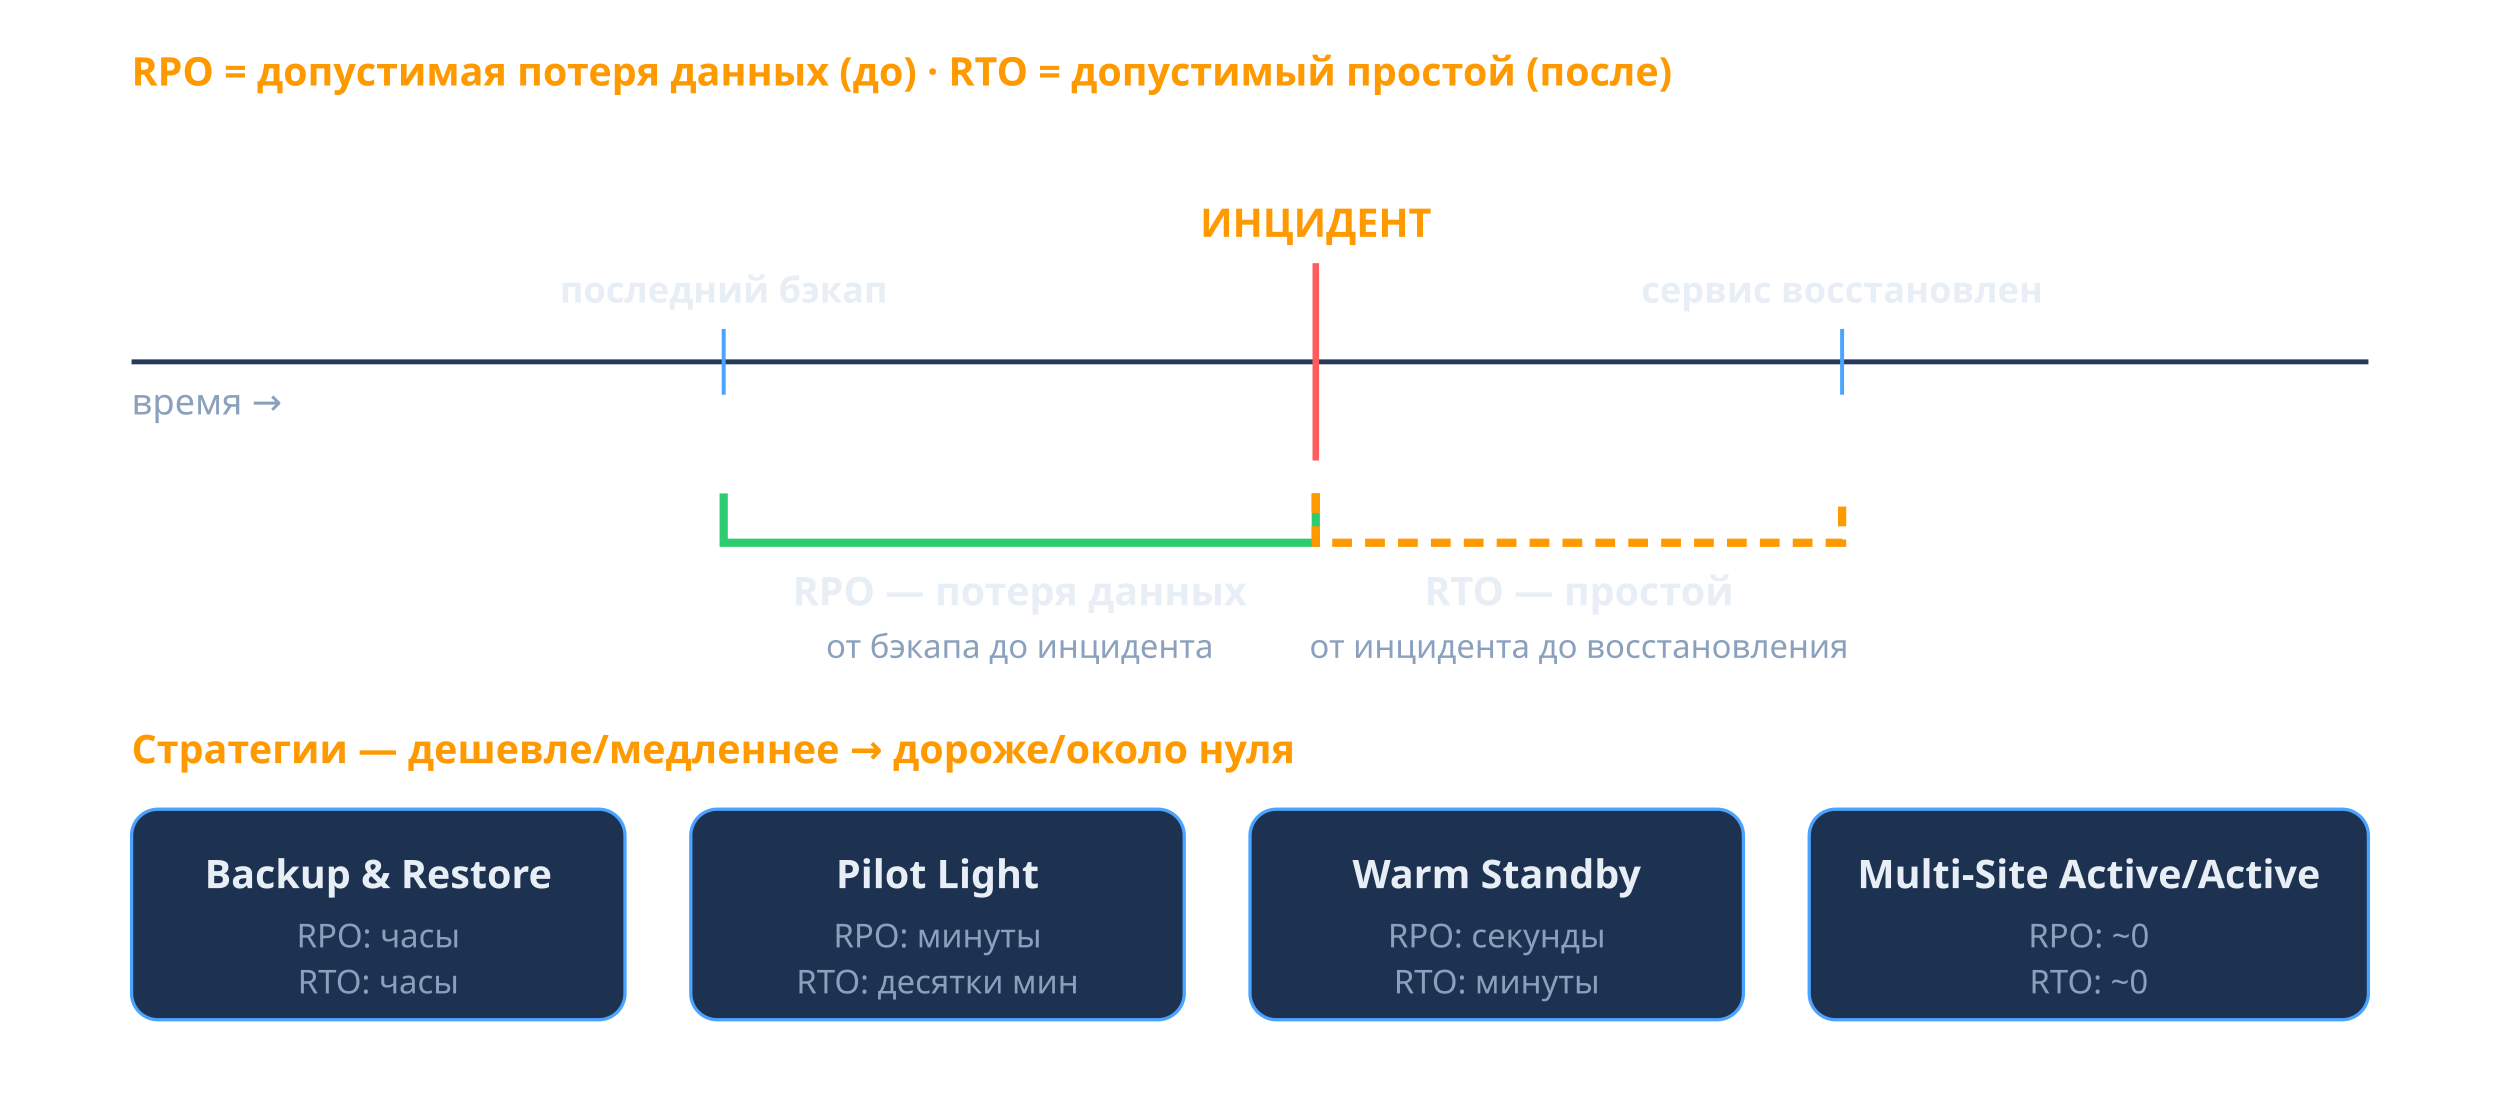
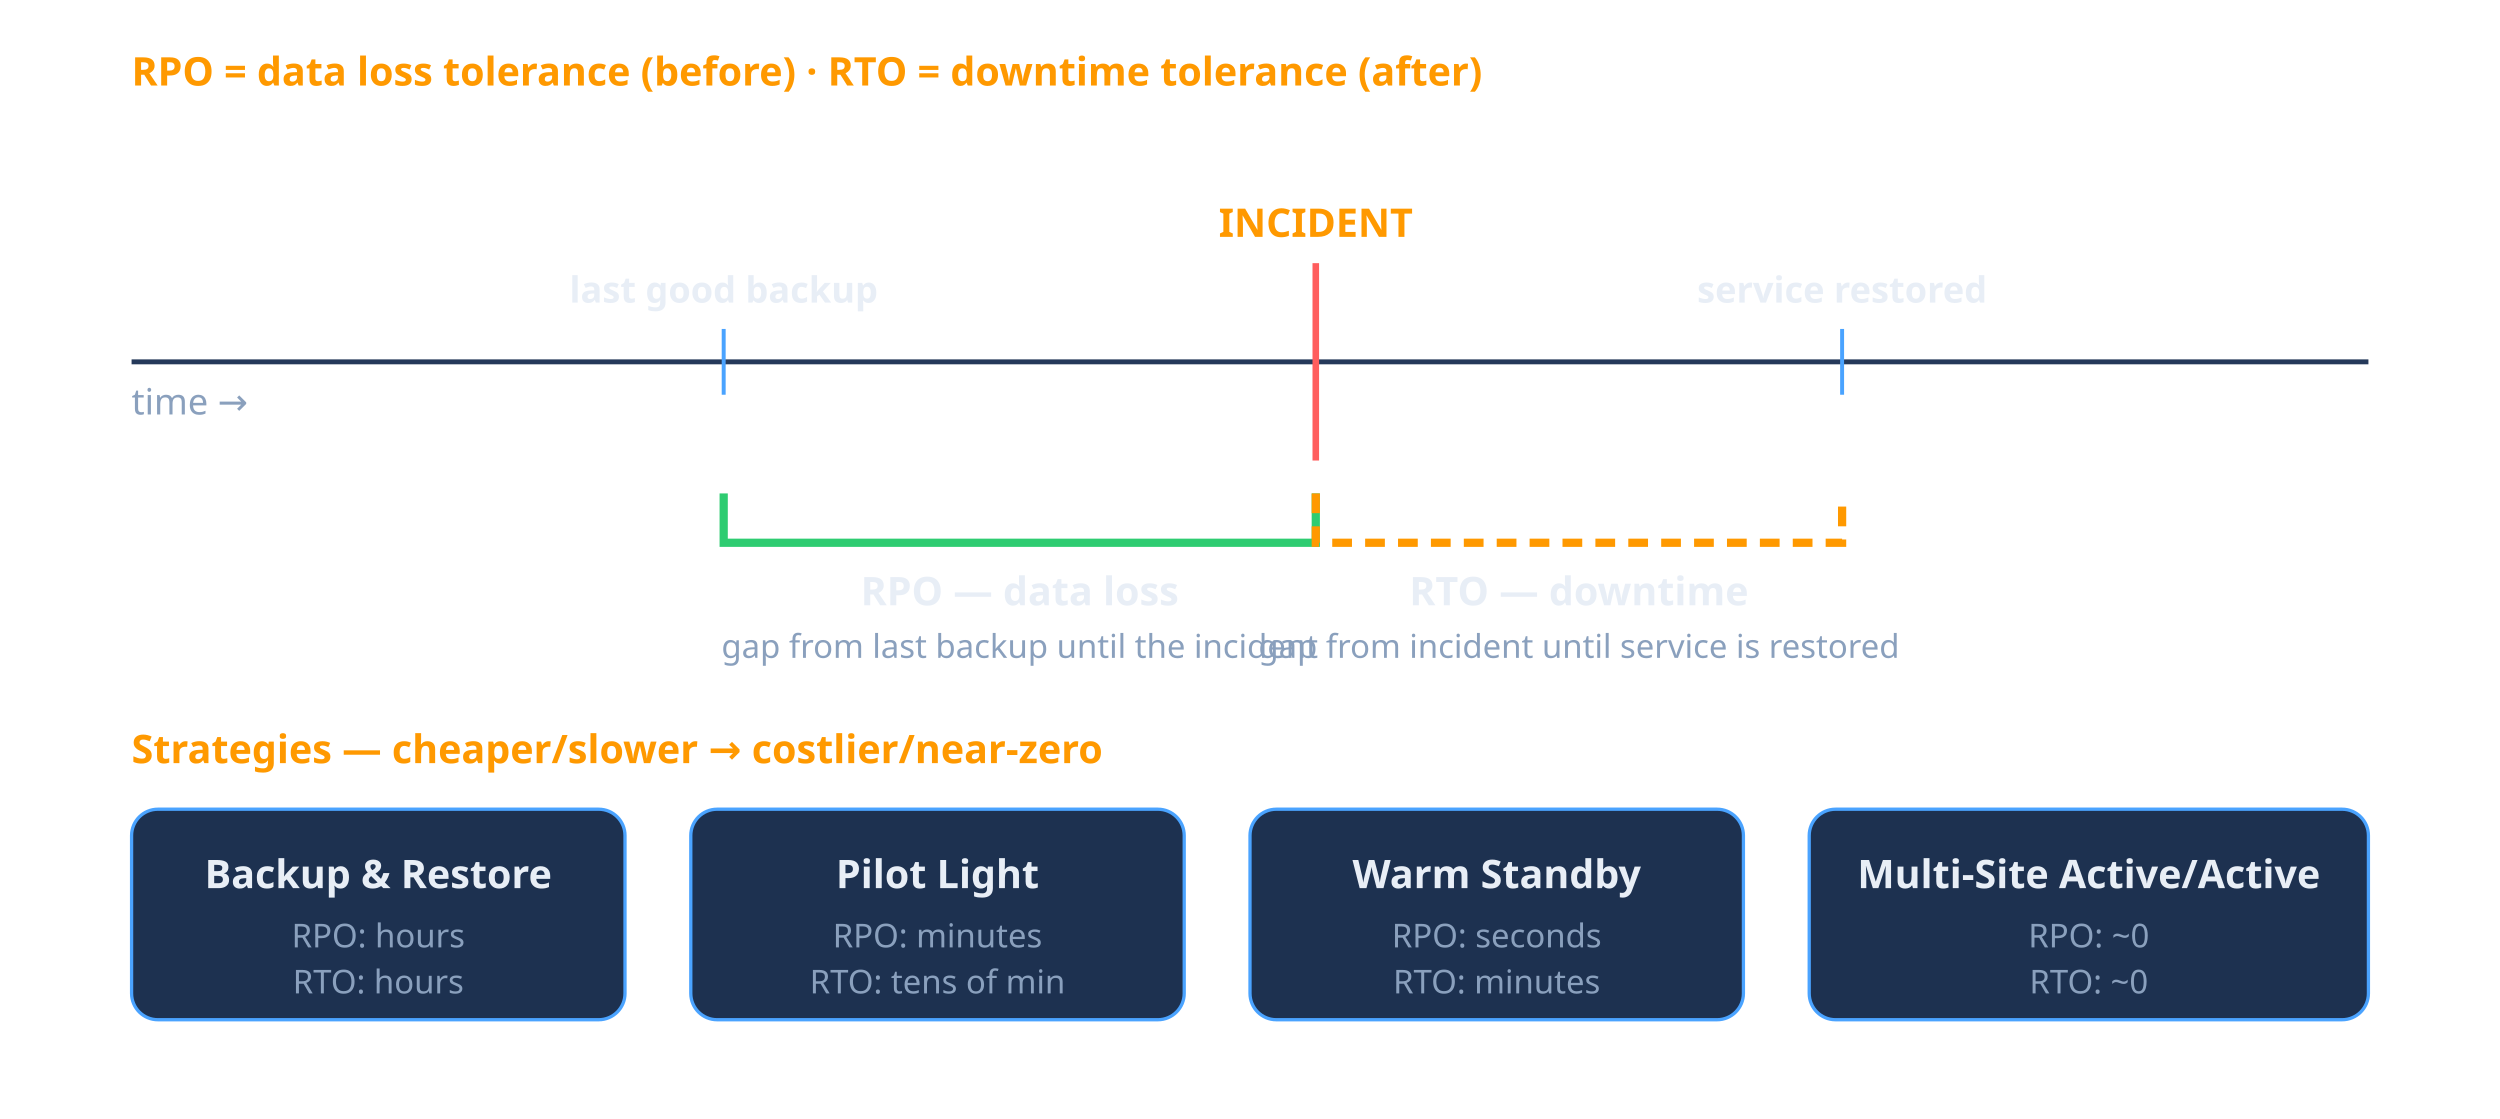
- <svg xmlns="http://www.w3.org/2000/svg" viewBox="0 0 760 340" role="img" aria-label="RPO — потеря данных до инцидента, RTO — простой после; стратегии DR от Backup/Restore до Multi-Site Active/Active">
+ <svg xmlns="http://www.w3.org/2000/svg" viewBox="0 0 760 340" role="img" aria-label="RPO is data loss before the incident, RTO is downtime after; DR strategies plotted from Backup/Restore to Multi-Site Active/Active">
  <style>
    .axis { stroke: #25395a; stroke-width: 1.5; }
    .tick { stroke: #4aa3ff; stroke-width: 1.2; }
    .axlbl { fill: #8aa0bd; font: 11px system-ui, sans-serif; }
    .ttl { fill: #ff9900; font: 700 12px system-ui, sans-serif; }
    .bt { fill: #e8eef6; font: 600 12px system-ui, sans-serif; text-anchor: middle; }
    .sub { fill: #8aa0bd; font: 10px system-ui, sans-serif; text-anchor: middle; }
    .rpo { stroke: #2ecc71; stroke-width: 2.5; fill: none; }
    .rto { stroke: #ff9900; stroke-width: 2.5; fill: none; stroke-dasharray: 6 4; }
    .inc { stroke: #ff5d5d; stroke-width: 2; }
    .box { fill: #1d3150; stroke: #4aa3ff; }
    .lbl { fill: #e8eef6; font: 600 11px system-ui, sans-serif; }
  </style>
-   <text x="40" y="26" class="ttl">RPO = допустимая потеря данных (до)  ·  RTO = допустимый простой (после)</text>
+   <text x="40" y="26" class="ttl">RPO = data loss tolerance (before)  ·  RTO = downtime tolerance (after)</text>
  <line class="axis" x1="40" y1="110" x2="720" y2="110" />
-   <text x="40" y="126" class="axlbl">время →</text>
+   <text x="40" y="126" class="axlbl">time →</text>
  <line class="tick" x1="220" y1="100" x2="220" y2="120" />
-   <text x="220" y="92" class="lbl" text-anchor="middle">последний бэкап</text>
+   <text x="220" y="92" class="lbl" text-anchor="middle">last good backup</text>
  <line class="inc" x1="400" y1="80" x2="400" y2="140" />
-   <text x="400" y="72" class="ttl" text-anchor="middle">ИНЦИДЕНТ</text>
+   <text x="400" y="72" class="ttl" text-anchor="middle">INCIDENT</text>
  <line class="tick" x1="560" y1="100" x2="560" y2="120" />
-   <text x="560" y="92" class="lbl" text-anchor="middle">сервис восстановлен</text>
+   <text x="560" y="92" class="lbl" text-anchor="middle">service restored</text>
  <path class="rpo" d="M220,150 L220,165 L400,165 L400,150" />
-   <text x="310" y="184" class="bt" fill="#2ecc71">RPO — потеря данных</text>
-   <text x="310" y="200" class="sub">от бэкапа до инцидента</text>
+   <text x="310" y="184" class="bt" fill="#2ecc71">RPO — data loss</text>
+   <text x="310" y="200" class="sub">gap from last backup until the incident</text>
  <path class="rto" d="M400,150 L400,165 L560,165 L560,150" />
-   <text x="480" y="184" class="bt" fill="#ff9900">RTO — простой</text>
-   <text x="480" y="200" class="sub">от инцидента до восстановления</text>
-   <text x="40" y="232" class="ttl">Стратегии — дешевле/медленнее  →  дороже/около нуля</text>
+   <text x="480" y="184" class="bt" fill="#ff9900">RTO — downtime</text>
+   <text x="480" y="200" class="sub">gap from incident until service is restored</text>
+   <text x="40" y="232" class="ttl">Strategies — cheaper/slower  →  costlier/near-zero</text>
  <rect class="box" x="40" y="246" width="150" height="64" rx="8" />
  <text class="bt" x="115" y="270">Backup &amp; Restore</text>
-   <text class="sub" x="115" y="288">RPO: часы</text>
-   <text class="sub" x="115" y="302">RTO: часы</text>
+   <text class="sub" x="115" y="288">RPO: hours</text>
+   <text class="sub" x="115" y="302">RTO: hours</text>
  <rect class="box" x="210" y="246" width="150" height="64" rx="8" />
  <text class="bt" x="285" y="270">Pilot Light</text>
-   <text class="sub" x="285" y="288">RPO: минуты</text>
-   <text class="sub" x="285" y="302">RTO: десятки мин</text>
+   <text class="sub" x="285" y="288">RPO: minutes</text>
+   <text class="sub" x="285" y="302">RTO: tens of min</text>
  <rect class="box" x="380" y="246" width="150" height="64" rx="8" />
  <text class="bt" x="455" y="270">Warm Standby</text>
-   <text class="sub" x="455" y="288">RPO: секунды</text>
-   <text class="sub" x="455" y="302">RTO: минуты</text>
+   <text class="sub" x="455" y="288">RPO: seconds</text>
+   <text class="sub" x="455" y="302">RTO: minutes</text>
  <rect class="box" x="550" y="246" width="170" height="64" rx="8" />
  <text class="bt" x="635" y="270">Multi-Site Active/Active</text>
  <text class="sub" x="635" y="288">RPO: ~0</text>
  <text class="sub" x="635" y="302">RTO: ~0</text>
</svg>
